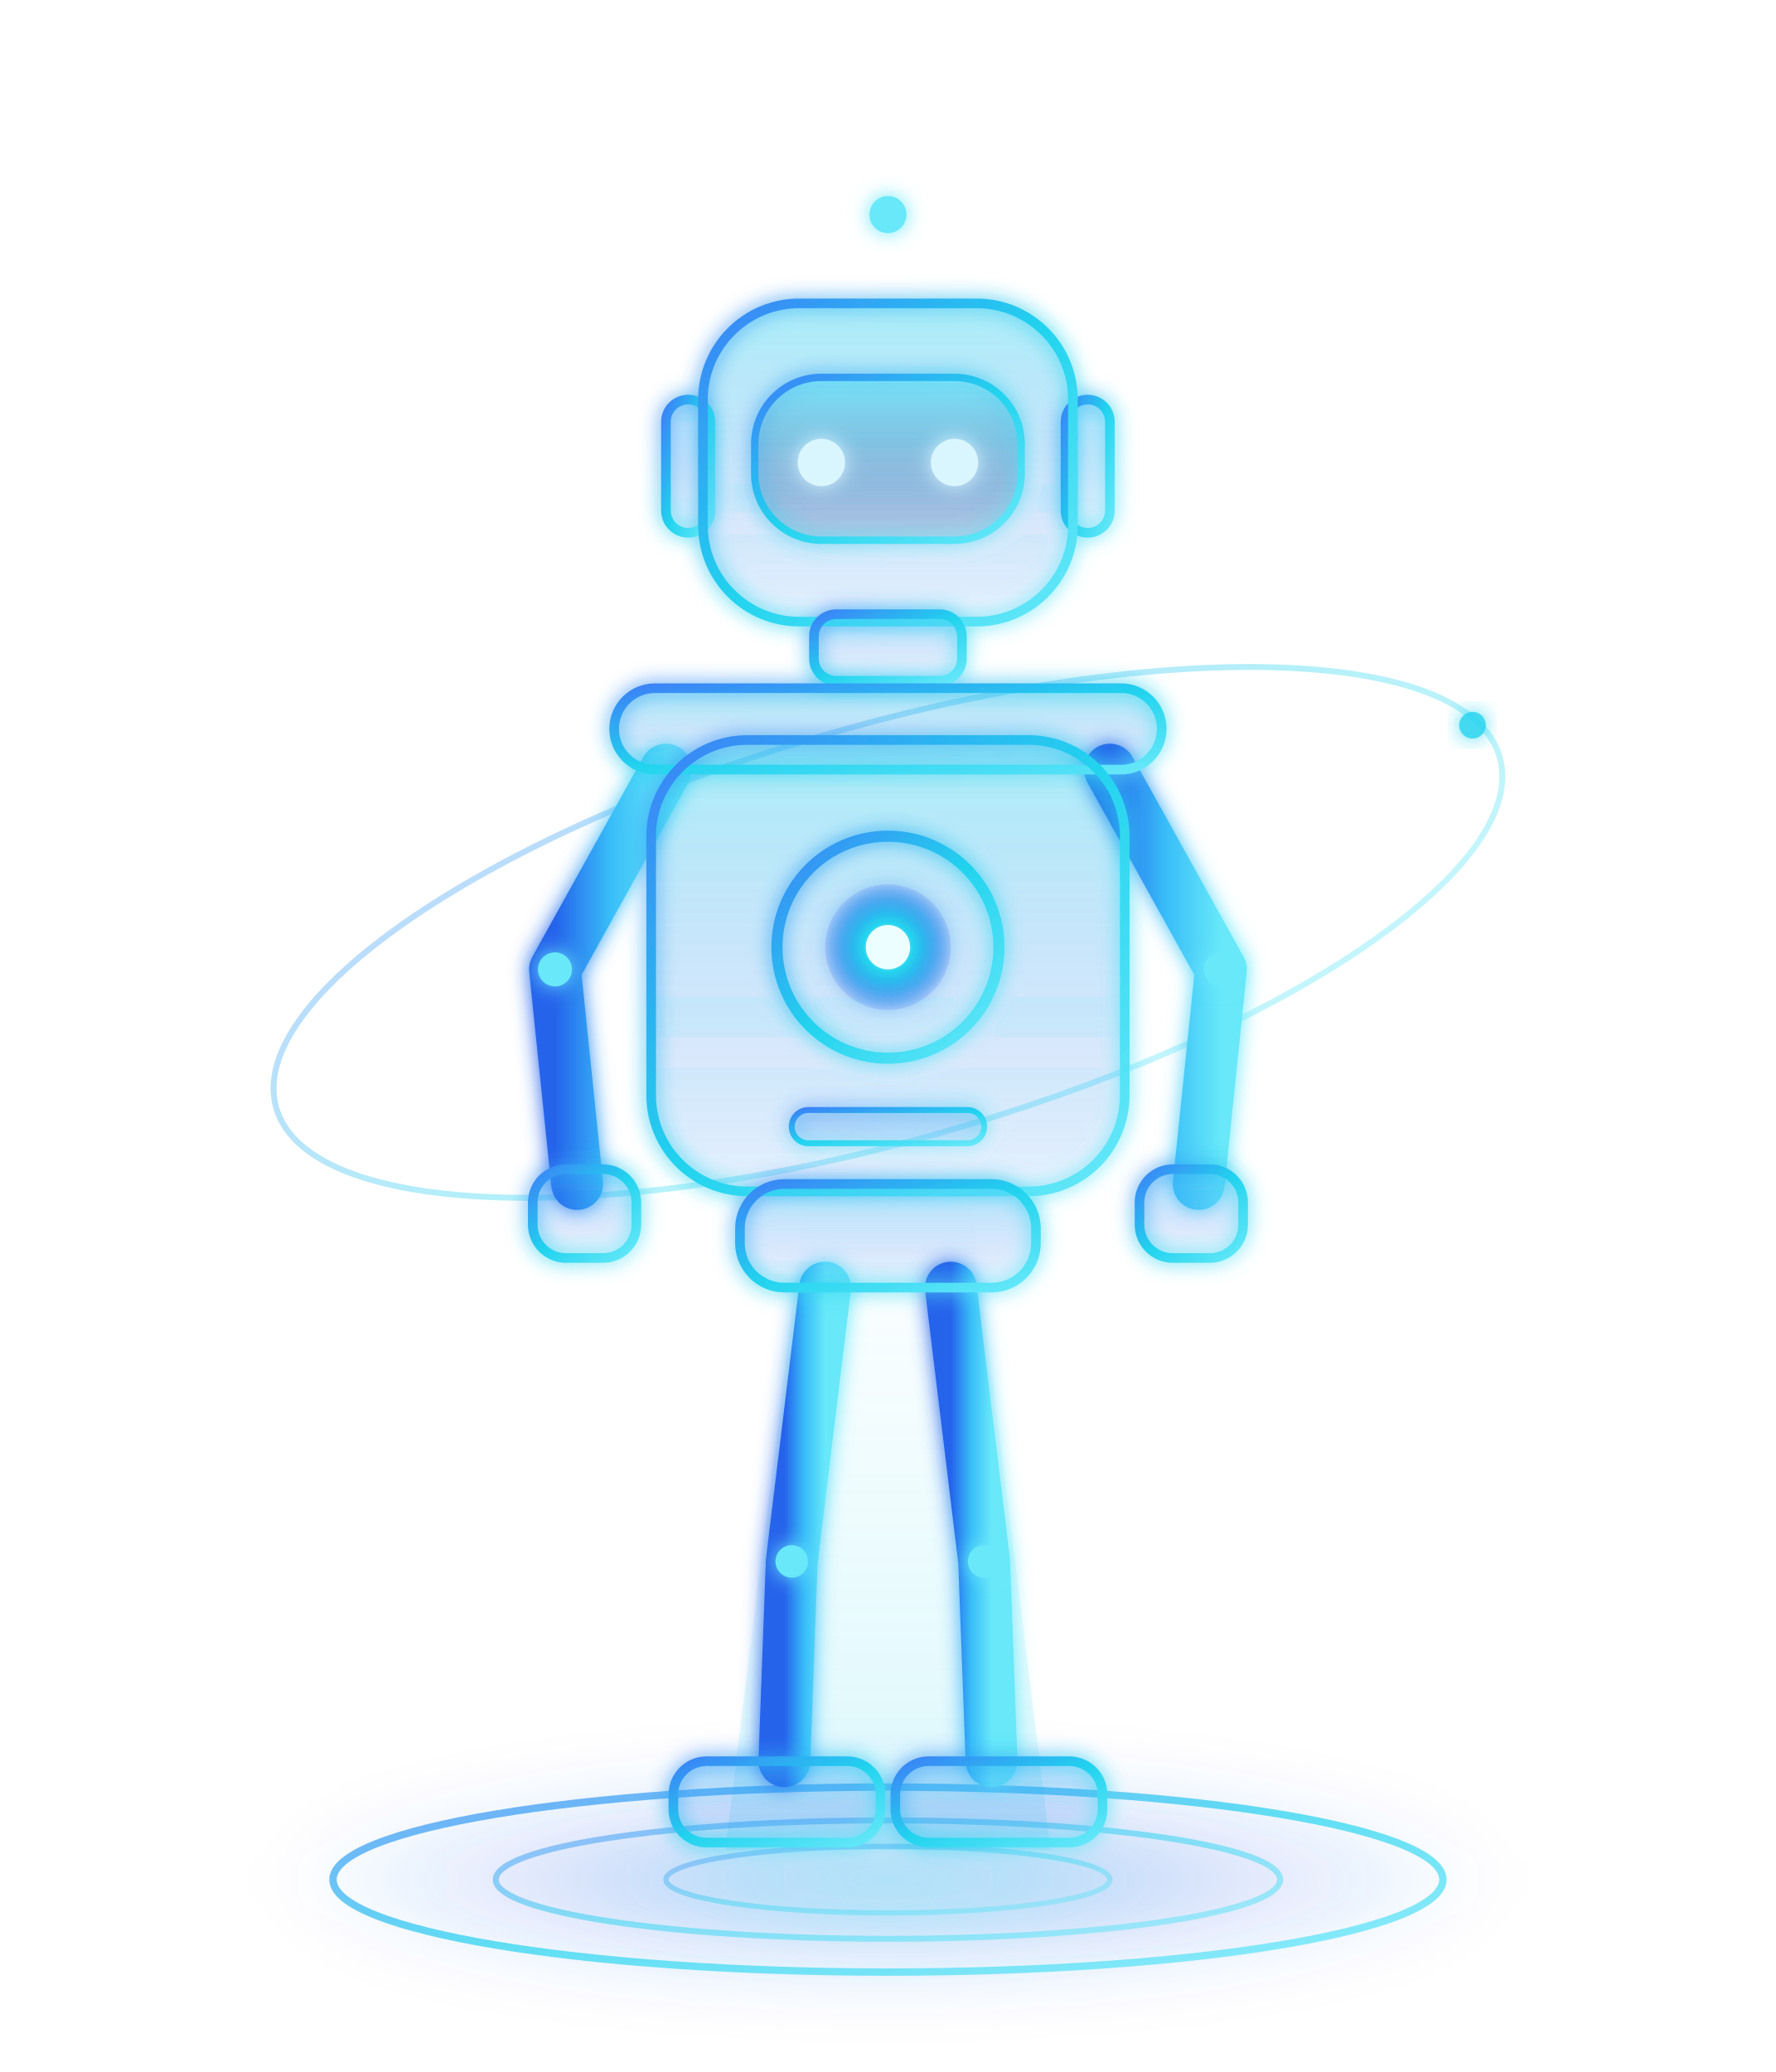
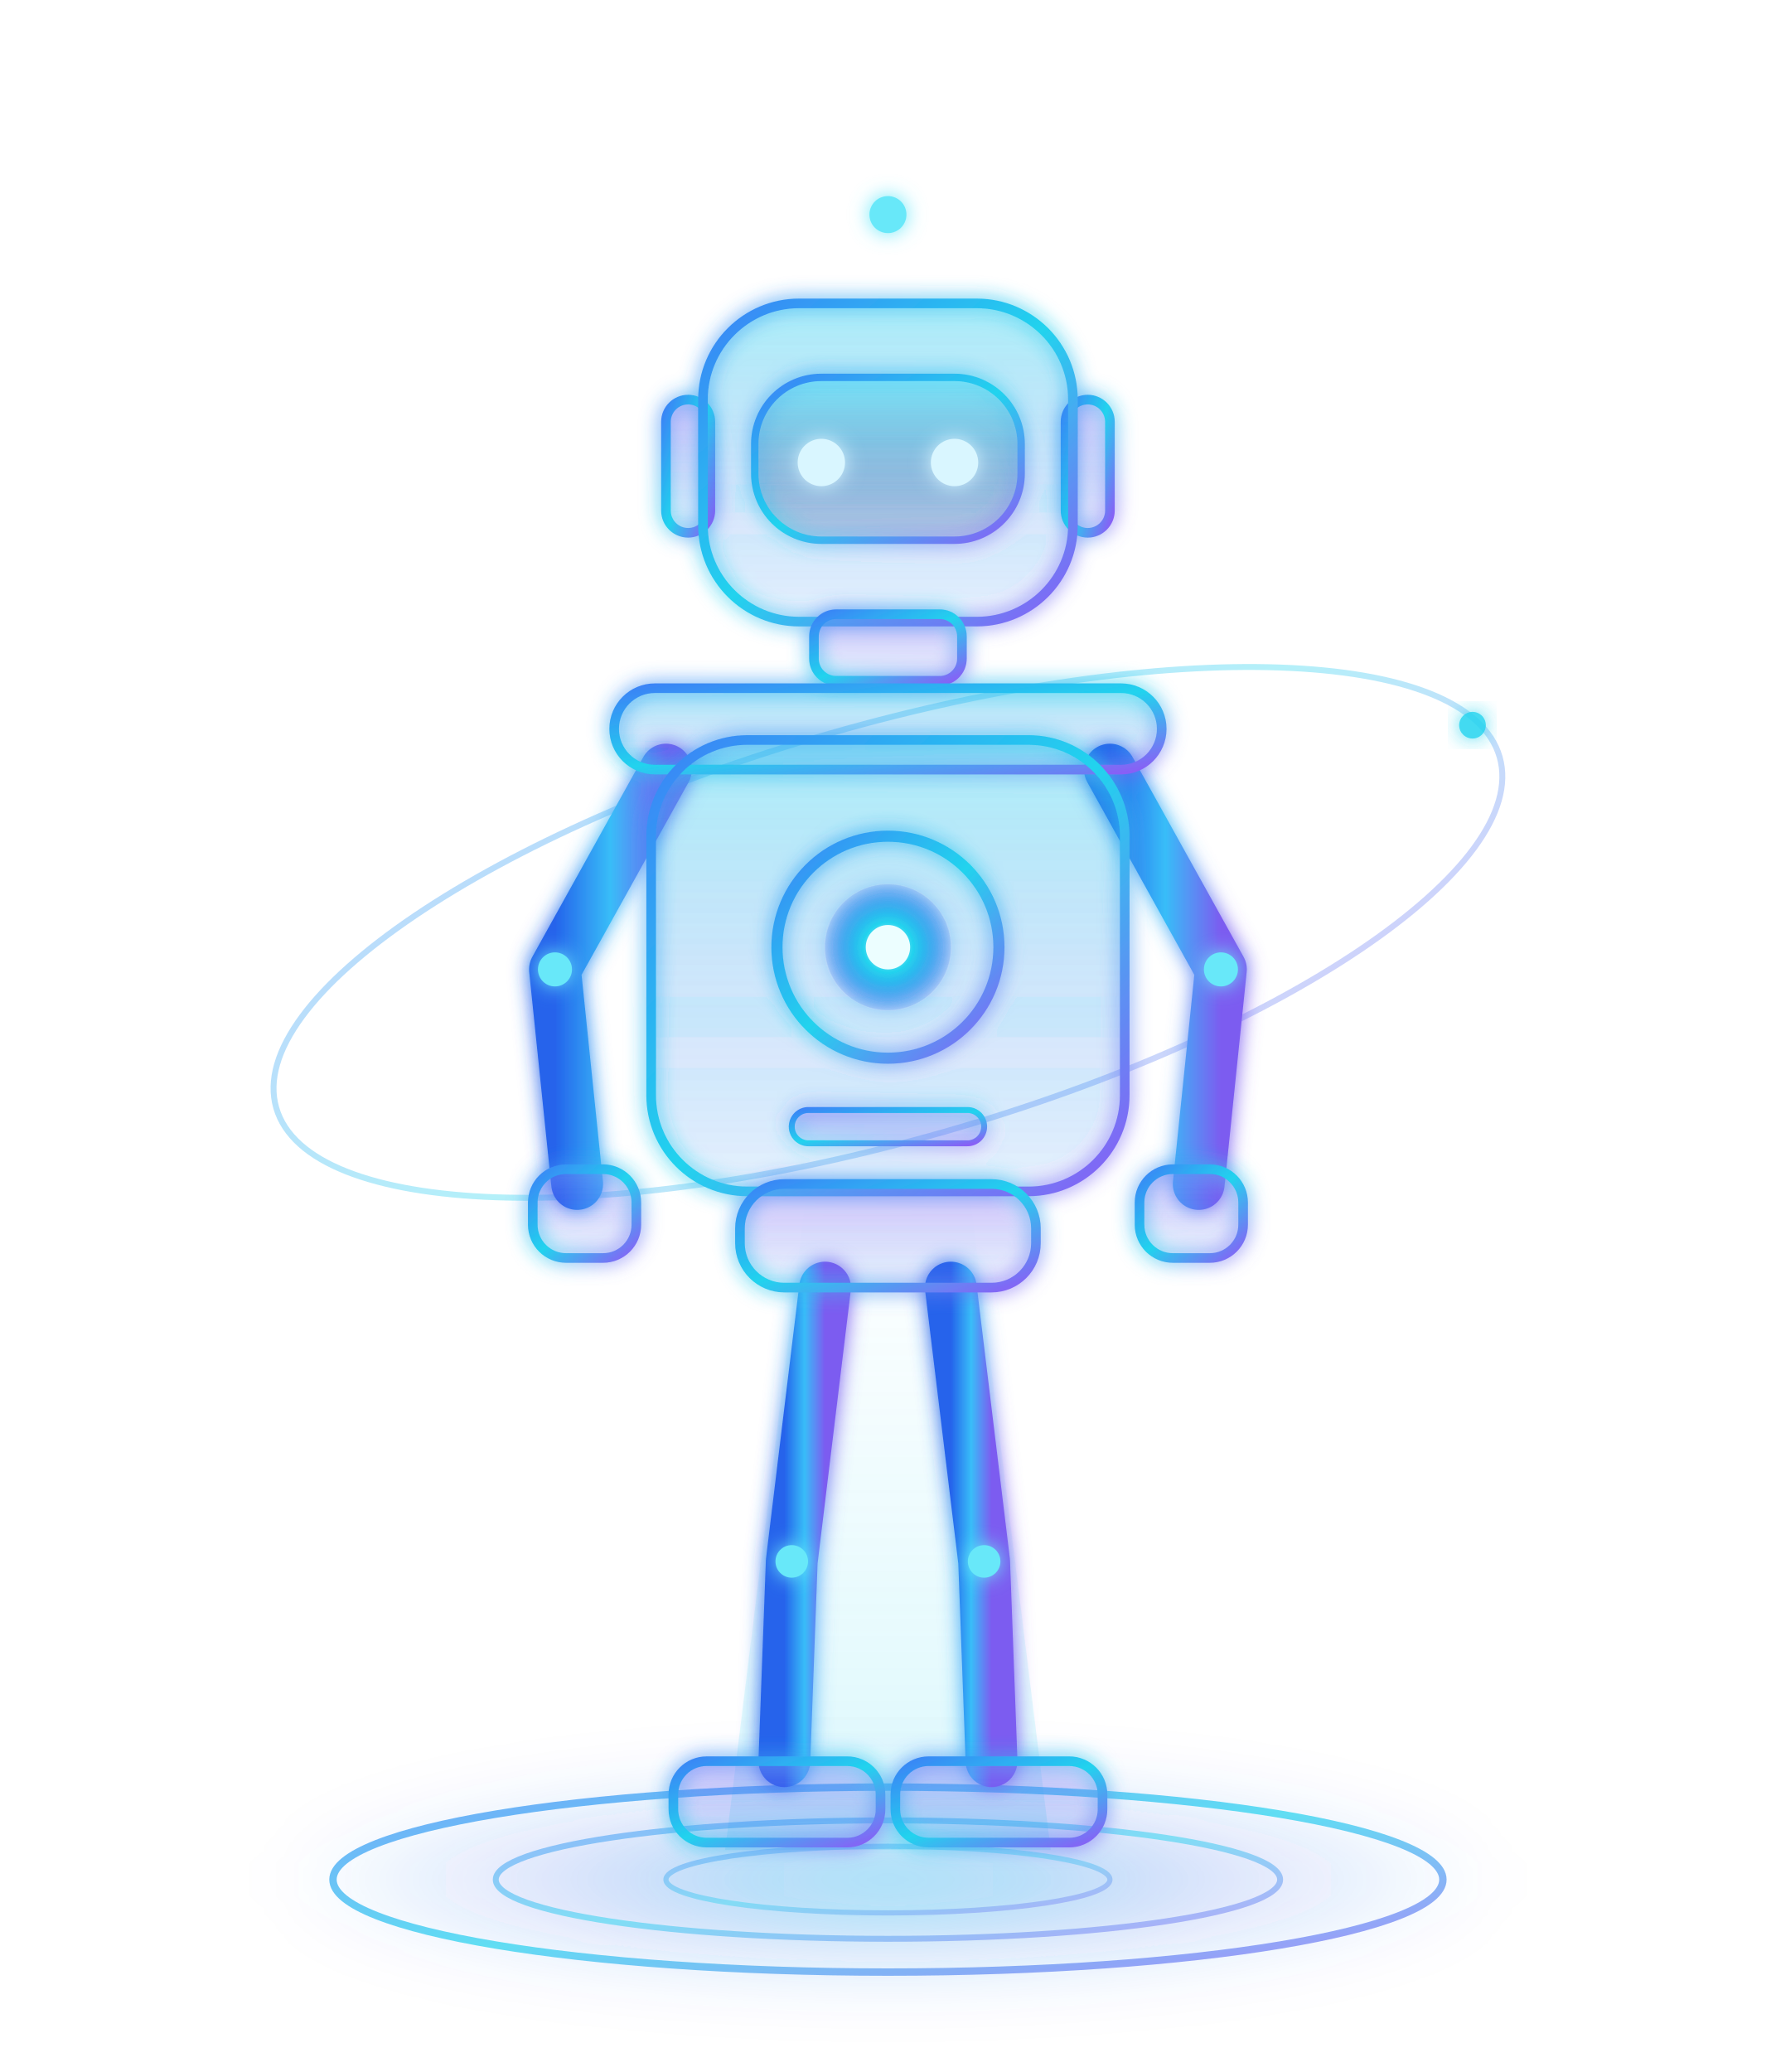
<svg xmlns="http://www.w3.org/2000/svg" viewBox="0 0 480 560" fill="none" role="img" aria-label="具身智能机器人概念图">
  <defs>
    <linearGradient id="edge" x1="0" y1="0" x2="1" y2="1">
      <stop offset="0" stop-color="#3b82f6" />
      <stop offset="0.5" stop-color="#22d3ee" />
-       <stop offset="1" stop-color="#67e8f9" />
+       <stop offset="1" stop-color="#8b5cf6" />
    </linearGradient>
    <linearGradient id="limb" x1="0" y1="0" x2="1" y2="0">
      <stop offset="0" stop-color="#2563eb" />
      <stop offset="0.5" stop-color="#38bdf8" />
-       <stop offset="1" stop-color="#67e8f9" />
+       <stop offset="1" stop-color="#7c5cf0" />
    </linearGradient>
    <linearGradient id="panel" x1="0" y1="0" x2="0" y2="1">
      <stop offset="0" stop-color="#22d3ee" stop-opacity="0.22" />
      <stop offset="1" stop-color="#2563eb" stop-opacity="0.05" />
    </linearGradient>
    <linearGradient id="panelV" x1="0" y1="0" x2="0" y2="1">
-       <stop offset="0" stop-color="#38bdf8" stop-opacity="0.20" />
+       <stop offset="0" stop-color="#8b5cf6" stop-opacity="0.20" />
      <stop offset="1" stop-color="#2563eb" stop-opacity="0.04" />
    </linearGradient>
    <linearGradient id="visor" x1="0" y1="0" x2="0" y2="1">
      <stop offset="0" stop-color="#67e8f9" stop-opacity="0.45" />
      <stop offset="1" stop-color="#1e3a8a" stop-opacity="0.10" />
    </linearGradient>
    <linearGradient id="cone" x1="0" y1="0" x2="0" y2="1">
      <stop offset="0" stop-color="#22d3ee" stop-opacity="0" />
      <stop offset="1" stop-color="#22d3ee" stop-opacity="0.16" />
    </linearGradient>
    <radialGradient id="core" cx="0.5" cy="0.5" r="0.5">
      <stop offset="0" stop-color="#ecfeff" />
      <stop offset="0.4" stop-color="#22d3ee" />
      <stop offset="1" stop-color="#2563eb" stop-opacity="0.16" />
    </radialGradient>
    <radialGradient id="ped" cx="0.5" cy="0.5" r="0.5">
      <stop offset="0" stop-color="#22d3ee" stop-opacity="0.5" />
      <stop offset="0.55" stop-color="#2563eb" stop-opacity="0.18" />
      <stop offset="1" stop-color="#2563eb" stop-opacity="0" />
    </radialGradient>
    <filter id="g" x="-40%" y="-40%" width="180%" height="180%">
      <feGaussianBlur stdDeviation="2.6" result="b" />
      <feMerge>
        <feMergeNode in="b" />
        <feMergeNode in="SourceGraphic" />
      </feMerge>
    </filter>
    <filter id="gp" x="-60%" y="-60%" width="220%" height="220%">
      <feGaussianBlur stdDeviation="9" />
    </filter>
  </defs>
  <g opacity="0.34">
    <ellipse cx="240" cy="252" rx="172" ry="56" stroke="url(#edge)" stroke-width="1.6" transform="rotate(-16 240 252)" />
  </g>
  <circle cx="398" cy="196" r="3.6" fill="#22d3ee" filter="url(#g)" opacity="0.85" />
  <polygon points="196,500 218,322 262,322 284,500" fill="url(#cone)" />
  <ellipse cx="240" cy="508" rx="166" ry="30" fill="url(#ped)" filter="url(#gp)" />
  <g stroke="url(#edge)" fill="none">
    <ellipse cx="240" cy="508" rx="150" ry="25" stroke-width="2" opacity="0.7" />
    <ellipse cx="240" cy="508" rx="106" ry="16" stroke-width="1.6" opacity="0.5" />
    <ellipse cx="240" cy="508" rx="60" ry="9" stroke-width="1.4" opacity="0.4" />
  </g>
  <g stroke="url(#limb)" stroke-width="14" stroke-linecap="round" stroke-linejoin="round" filter="url(#g)">
    <path d="M180 208 L150 262 L156 320" />
    <path d="M300 208 L330 262 L324 320" />
    <path d="M223 348 L214 422 L212 476" />
    <path d="M257 348 L266 422 L268 476" />
  </g>
  <g stroke="url(#edge)" stroke-width="2.6" stroke-linejoin="round" filter="url(#g)">
    <path d="M240 82 V60" stroke-width="4" />
    <rect x="180" y="108" width="12" height="36" rx="6" fill="url(#panelV)" />
    <rect x="288" y="108" width="12" height="36" rx="6" fill="url(#panelV)" />
    <rect x="190" y="82" width="100" height="86" rx="26" fill="url(#panel)" />
    <rect x="204" y="102" width="72" height="44" rx="18" fill="url(#visor)" stroke-width="2" />
    <rect x="220" y="166" width="40" height="18" rx="6" fill="url(#panelV)" />
    <rect x="166" y="186" width="148" height="22" rx="11" fill="url(#panel)" />
    <rect x="176" y="200" width="128" height="122" rx="26" fill="url(#panel)" />
    <circle cx="240" cy="256" r="30" fill="none" stroke-width="3" />
    <path d="M240 210 V232" stroke-width="2" />
    <rect x="214" y="300" width="52" height="9" rx="4.5" fill="url(#panelV)" stroke-width="1.6" />
    <rect x="200" y="320" width="80" height="28" rx="12" fill="url(#panelV)" />
    <rect x="144" y="316" width="28" height="24" rx="9" fill="url(#panelV)" />
    <rect x="308" y="316" width="28" height="24" rx="9" fill="url(#panelV)" />
    <rect x="182" y="476" width="56" height="22" rx="9" fill="url(#panelV)" />
    <rect x="242" y="476" width="56" height="22" rx="9" fill="url(#panelV)" />
  </g>
  <circle cx="240" cy="256" r="17" fill="url(#core)" filter="url(#g)" />
  <circle cx="240" cy="256" r="6" fill="#ecfeff" />
  <g fill="#d9f6ff" filter="url(#g)">
    <circle cx="222" cy="125" r="6.4" />
    <circle cx="258" cy="125" r="6.4" />
  </g>
  <g fill="#67e8f9" filter="url(#g)">
    <circle cx="240" cy="58" r="5" />
    <circle cx="150" cy="262" r="4.6" />
    <circle cx="330" cy="262" r="4.6" />
    <circle cx="214" cy="422" r="4.4" />
    <circle cx="266" cy="422" r="4.4" />
  </g>
</svg>
